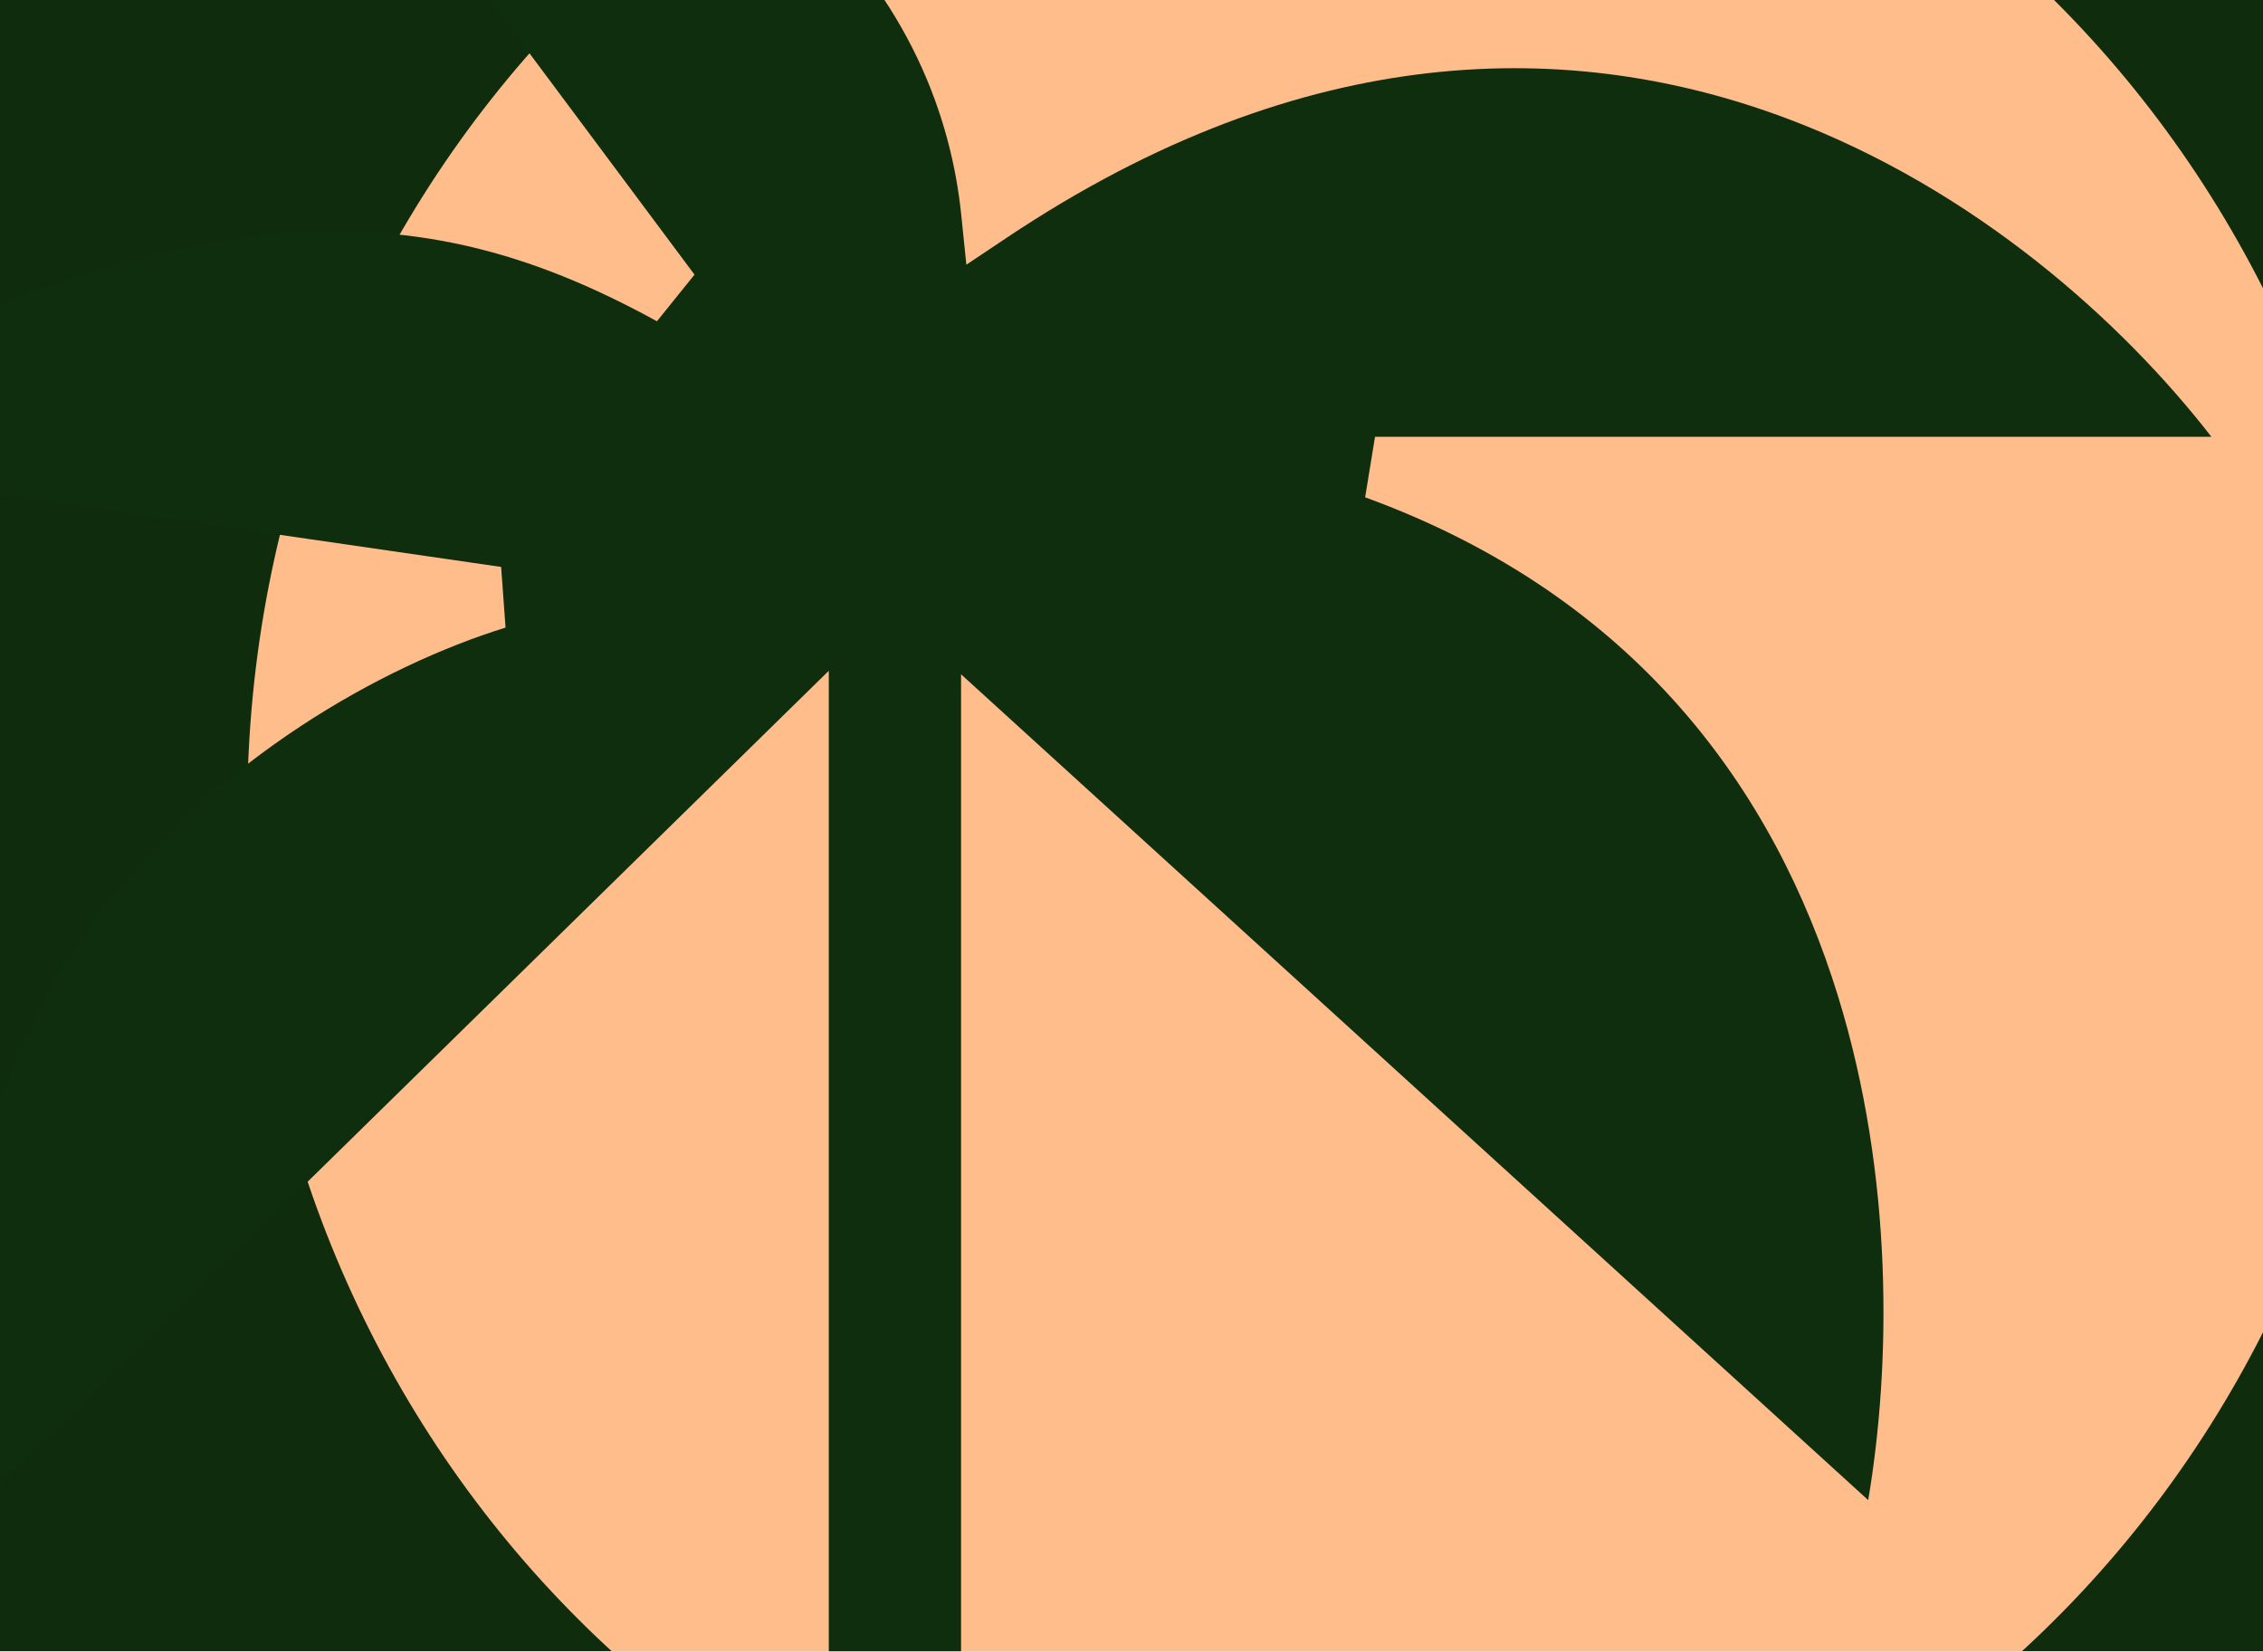
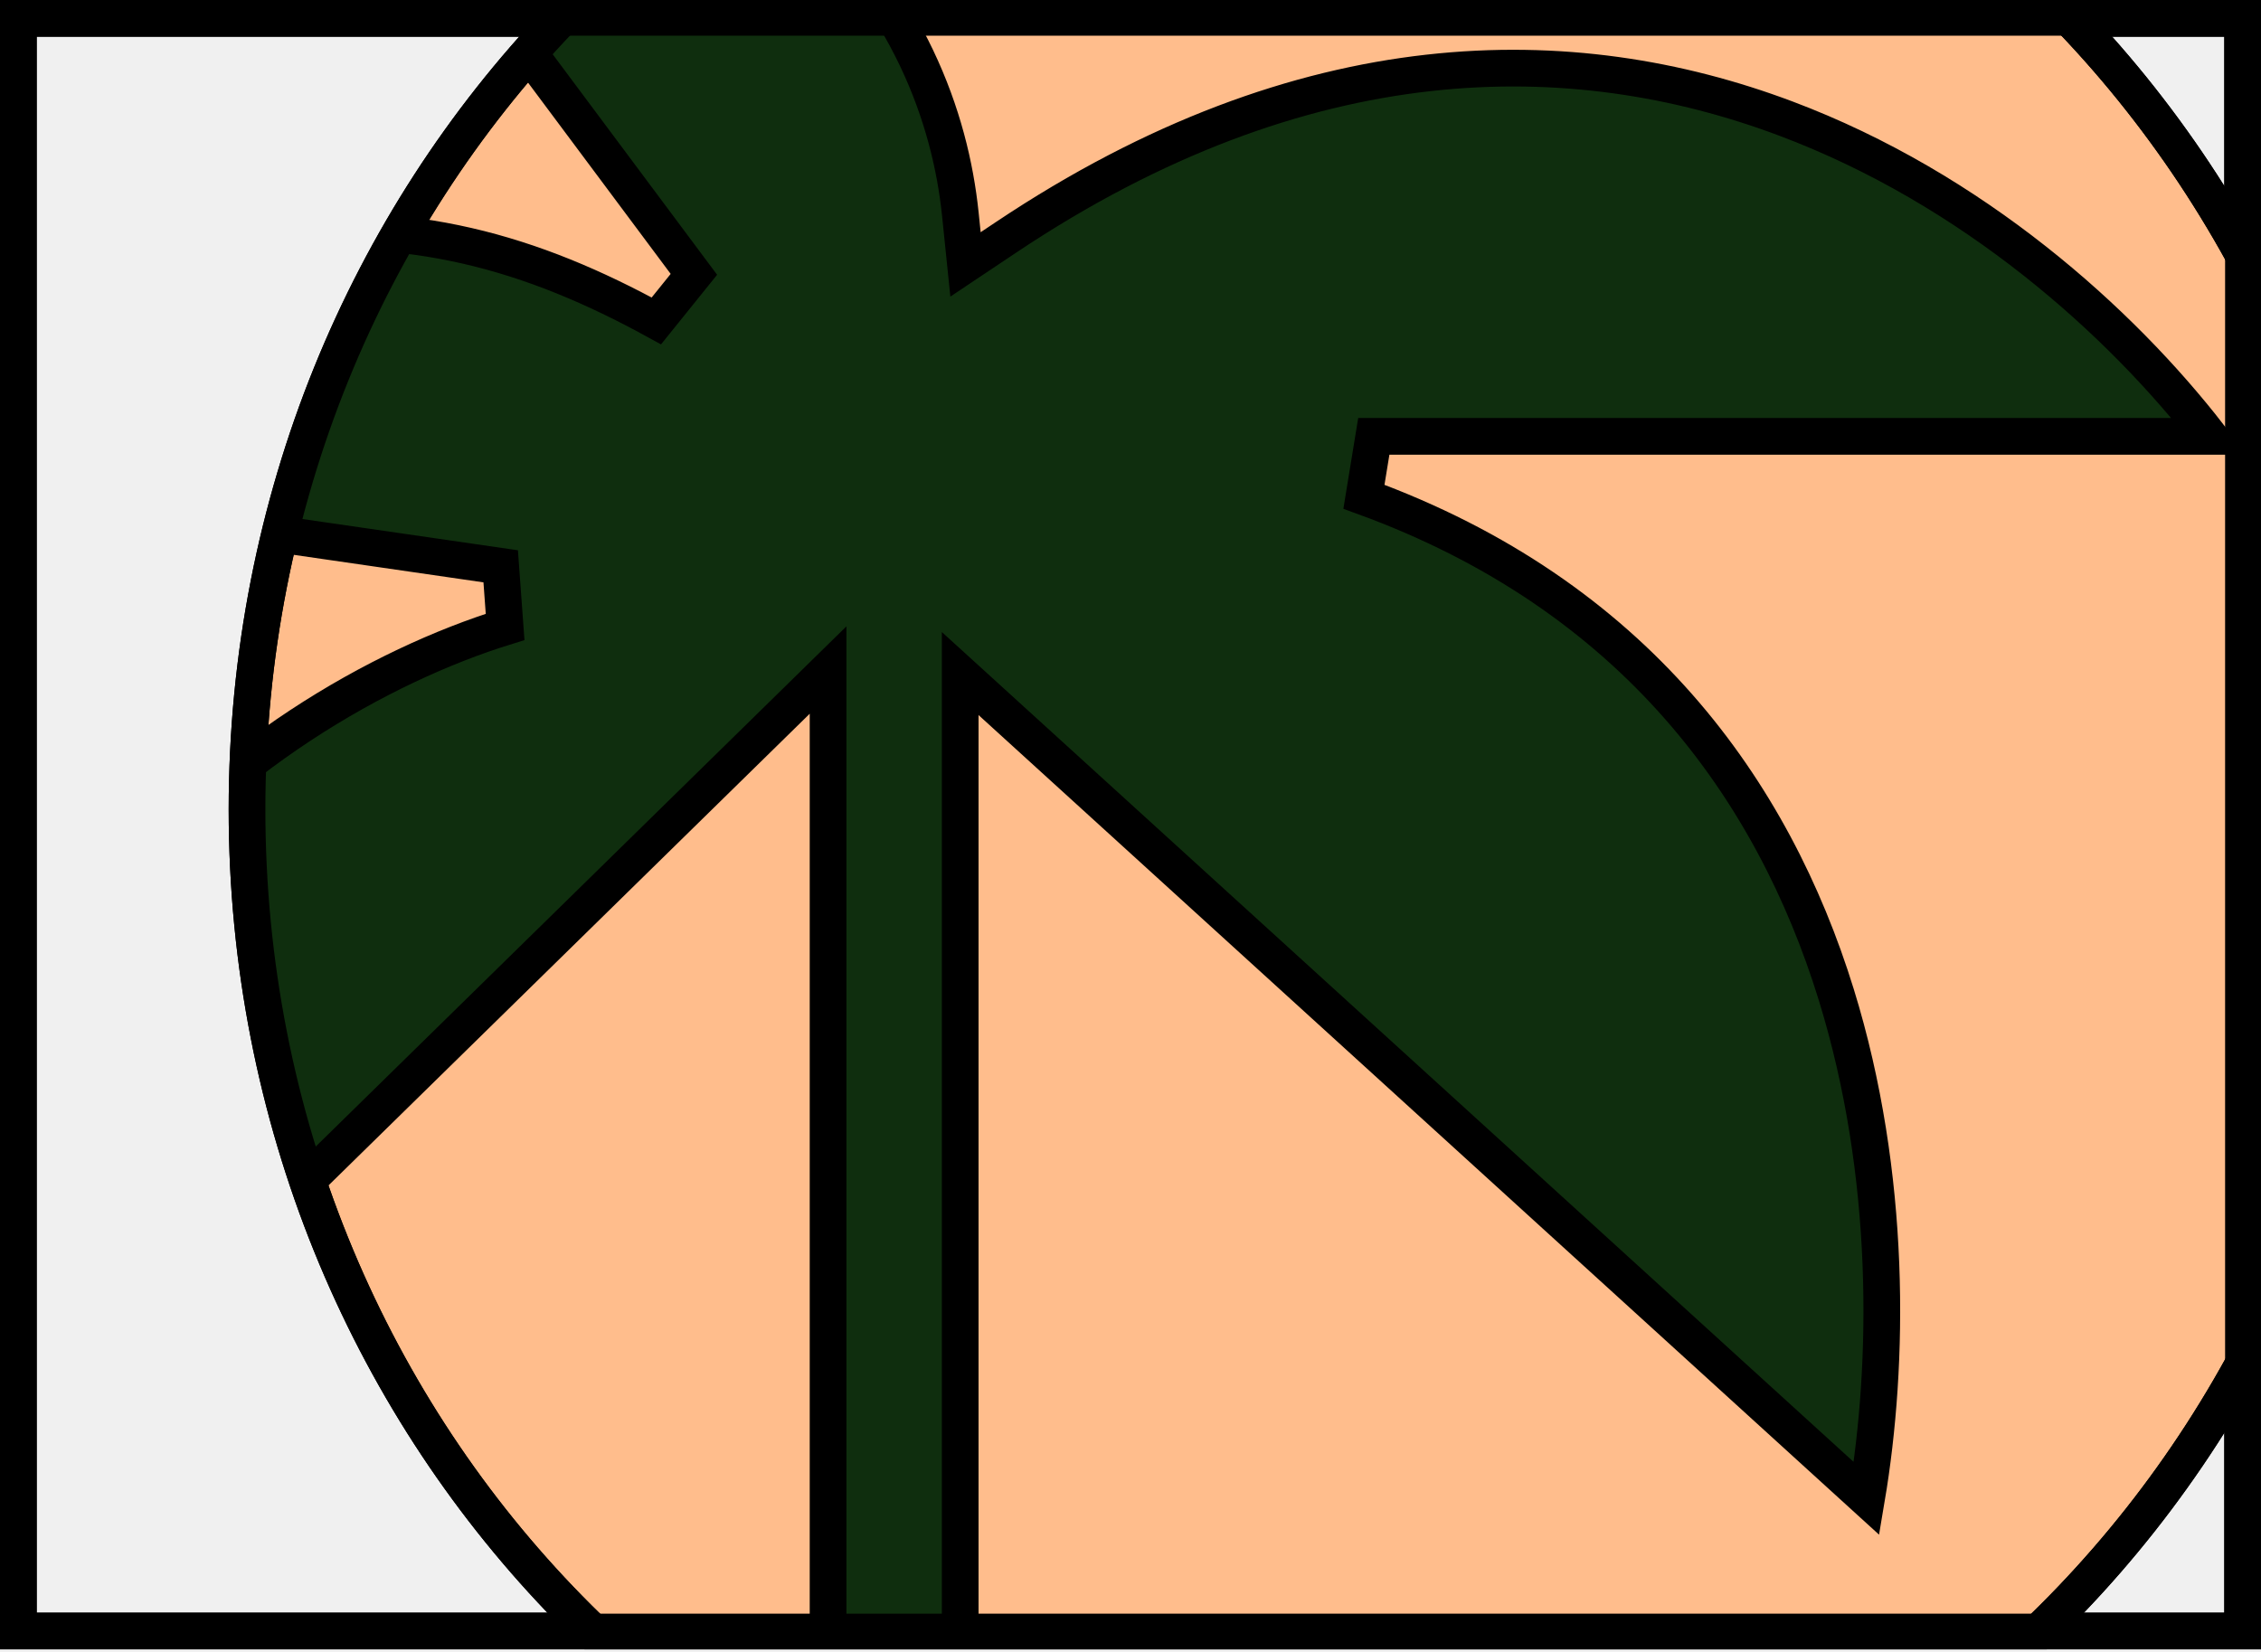
- <svg xmlns="http://www.w3.org/2000/svg" xmlns:xlink="http://www.w3.org/1999/xlink" width="614px" height="448px" viewBox="0 0 614 448" version="1.1">
+ <svg xmlns="http://www.w3.org/2000/svg" xmlns:xlink="http://www.w3.org/1999/xlink" width="616px" height="450px" viewBox="0 0 616 450" version="1.1">
  <defs>
-     <rect id="path-1" x="0" y="0" width="614" height="448" />
+     <rect id="path-1" x="0" y="0" width="616" height="449.459" />
+     <rect id="path-3" x="0.782" y="0.274" width="616" height="449.459" />
+     <ellipse id="path-5" cx="359.229" cy="220.833" rx="291.146" ry="304.423" />
+     <ellipse id="path-7" cx="359.229" cy="220.833" rx="291.146" ry="304.423" />
  </defs>
  <g id="Page-1" stroke="none" stroke-width="1" fill="none" fill-rule="evenodd">
-     <g id="Portfolio-Copy-8" transform="translate(-92, -1540)">
-       <g id="Group-2" transform="translate(92, 1540)">
-         <mask id="mask-2" fill="white">
-           <use xlink:href="#path-1" />
-         </mask>
-         <use id="Rectangle-23" fill="#0F2D0D" xlink:href="#path-1" />
-         <ellipse id="Oval" fill="#FFBD8C" fill-rule="nonzero" mask="url(#mask-2)" cx="357.283" cy="219.844" rx="290.201" ry="303.434" />
-         <path d="M274.205,195.193 L260.752,182.946 L260.752,201.55 L260.752,719.894 L224.874,705.186 L224.874,201.55 L224.874,181.994 L211.199,195.401 L-4.489,406.858 C-19.066,337.808 -1.452,285.228 27.599,246.928 C58.845,205.733 103.668,180.677 137.168,170.279 L135.97,153.82 L-82.557,122.104 C-18.37,86.322 29.446,68.967 68.582,64.175 C111.519,58.917 144.609,68.709 178.243,87.165 L188.435,74.515 L71,-83 C142.39,-74.397 187.709,-52.739 216.031,-27.494 C246.646,-0.205 258.093,31.886 260.798,58.224 L262.194,71.82 L273.247,64.434 C354.443,10.177 427.058,10.437 484.942,32.194 C535.859,51.332 575.78,87.282 600,118.513 L373.071,118.513 L370.391,134.931 C444.074,161.787 481.507,214.669 498.647,270.121 C513.851,319.305 513.045,370.528 506.885,407.01 L274.205,195.193 Z" id="Shape" fill="#0F2E0E" fill-rule="nonzero" mask="url(#mask-2)" />
+     <g id="Group-2-Copy">
+       <mask id="mask-2" fill="white">
+         <use xlink:href="#path-1" />
+       </mask>
+       <rect stroke="#000000" stroke-width="10" x="5" y="5" width="606" height="439.459" />
+       <g id="Shape" mask="url(#mask-2)">
+         <g transform="translate(-0.781759, -0.273616)">
+           <mask id="mask-4" fill="white">
+             <use xlink:href="#path-3" />
+           </mask>
+           <rect stroke="#000000" stroke-width="10" x="5.782" y="5.274" width="606" height="439.459" />
+           <mask id="mask-6" fill="white">
+             <use xlink:href="#path-5" />
+           </mask>
+           <use id="Mask" stroke="#000000" stroke-width="10" fill="none" fill-rule="nonzero" xlink:href="#path-5" />
+           <ellipse id="Mask" stroke="#000000" stroke-width="10" fill="#FFBD8C" fill-rule="nonzero" mask="url(#mask-6)" cx="359.229" cy="220.833" rx="291.146" ry="304.423" />
+           <path d="M275.88,196.102 L262.383,183.815 L262.383,202.48 L262.383,722.512 L226.388,707.757 L226.388,202.48 L226.388,182.861 L212.669,196.311 L-3.722,408.457 C-18.346,339.182 -0.675,286.431 28.471,248.006 C59.819,206.677 104.788,181.539 138.396,171.108 L137.195,154.595 L-82.044,122.776 C-17.648,86.876 30.323,69.465 69.587,64.657 C112.664,59.383 145.862,69.206 179.605,87.723 L189.83,75.031 L72.013,-82.997 C143.636,-74.366 189.103,-52.637 217.516,-27.31 C248.231,0.068 259.715,32.263 262.429,58.687 L263.829,72.327 L274.919,64.917 C356.379,10.484 429.231,10.745 487.303,32.573 C538.386,51.773 578.437,87.84 602.736,119.173 L375.068,119.173 L372.379,135.644 C446.302,162.588 483.857,215.642 501.053,271.274 C516.306,320.619 515.498,372.009 509.317,408.609 L275.88,196.102 Z" id="Shape" stroke="#000000" stroke-width="10" fill="#0F2E0E" fill-rule="nonzero" mask="url(#mask-6)" />
+           <mask id="mask-8" fill="white">
+             <use xlink:href="#path-7" />
+           </mask>
+           <use id="Mask" stroke="#000000" stroke-width="10" fill="none" fill-rule="nonzero" xlink:href="#path-7" />
+           <rect id="Rectangle-25" stroke="#000000" stroke-width="10" fill="none" mask="url(#mask-8)" x="5" y="5" width="607" height="440" />
+         </g>
      </g>
    </g>
  </g>
</svg>
